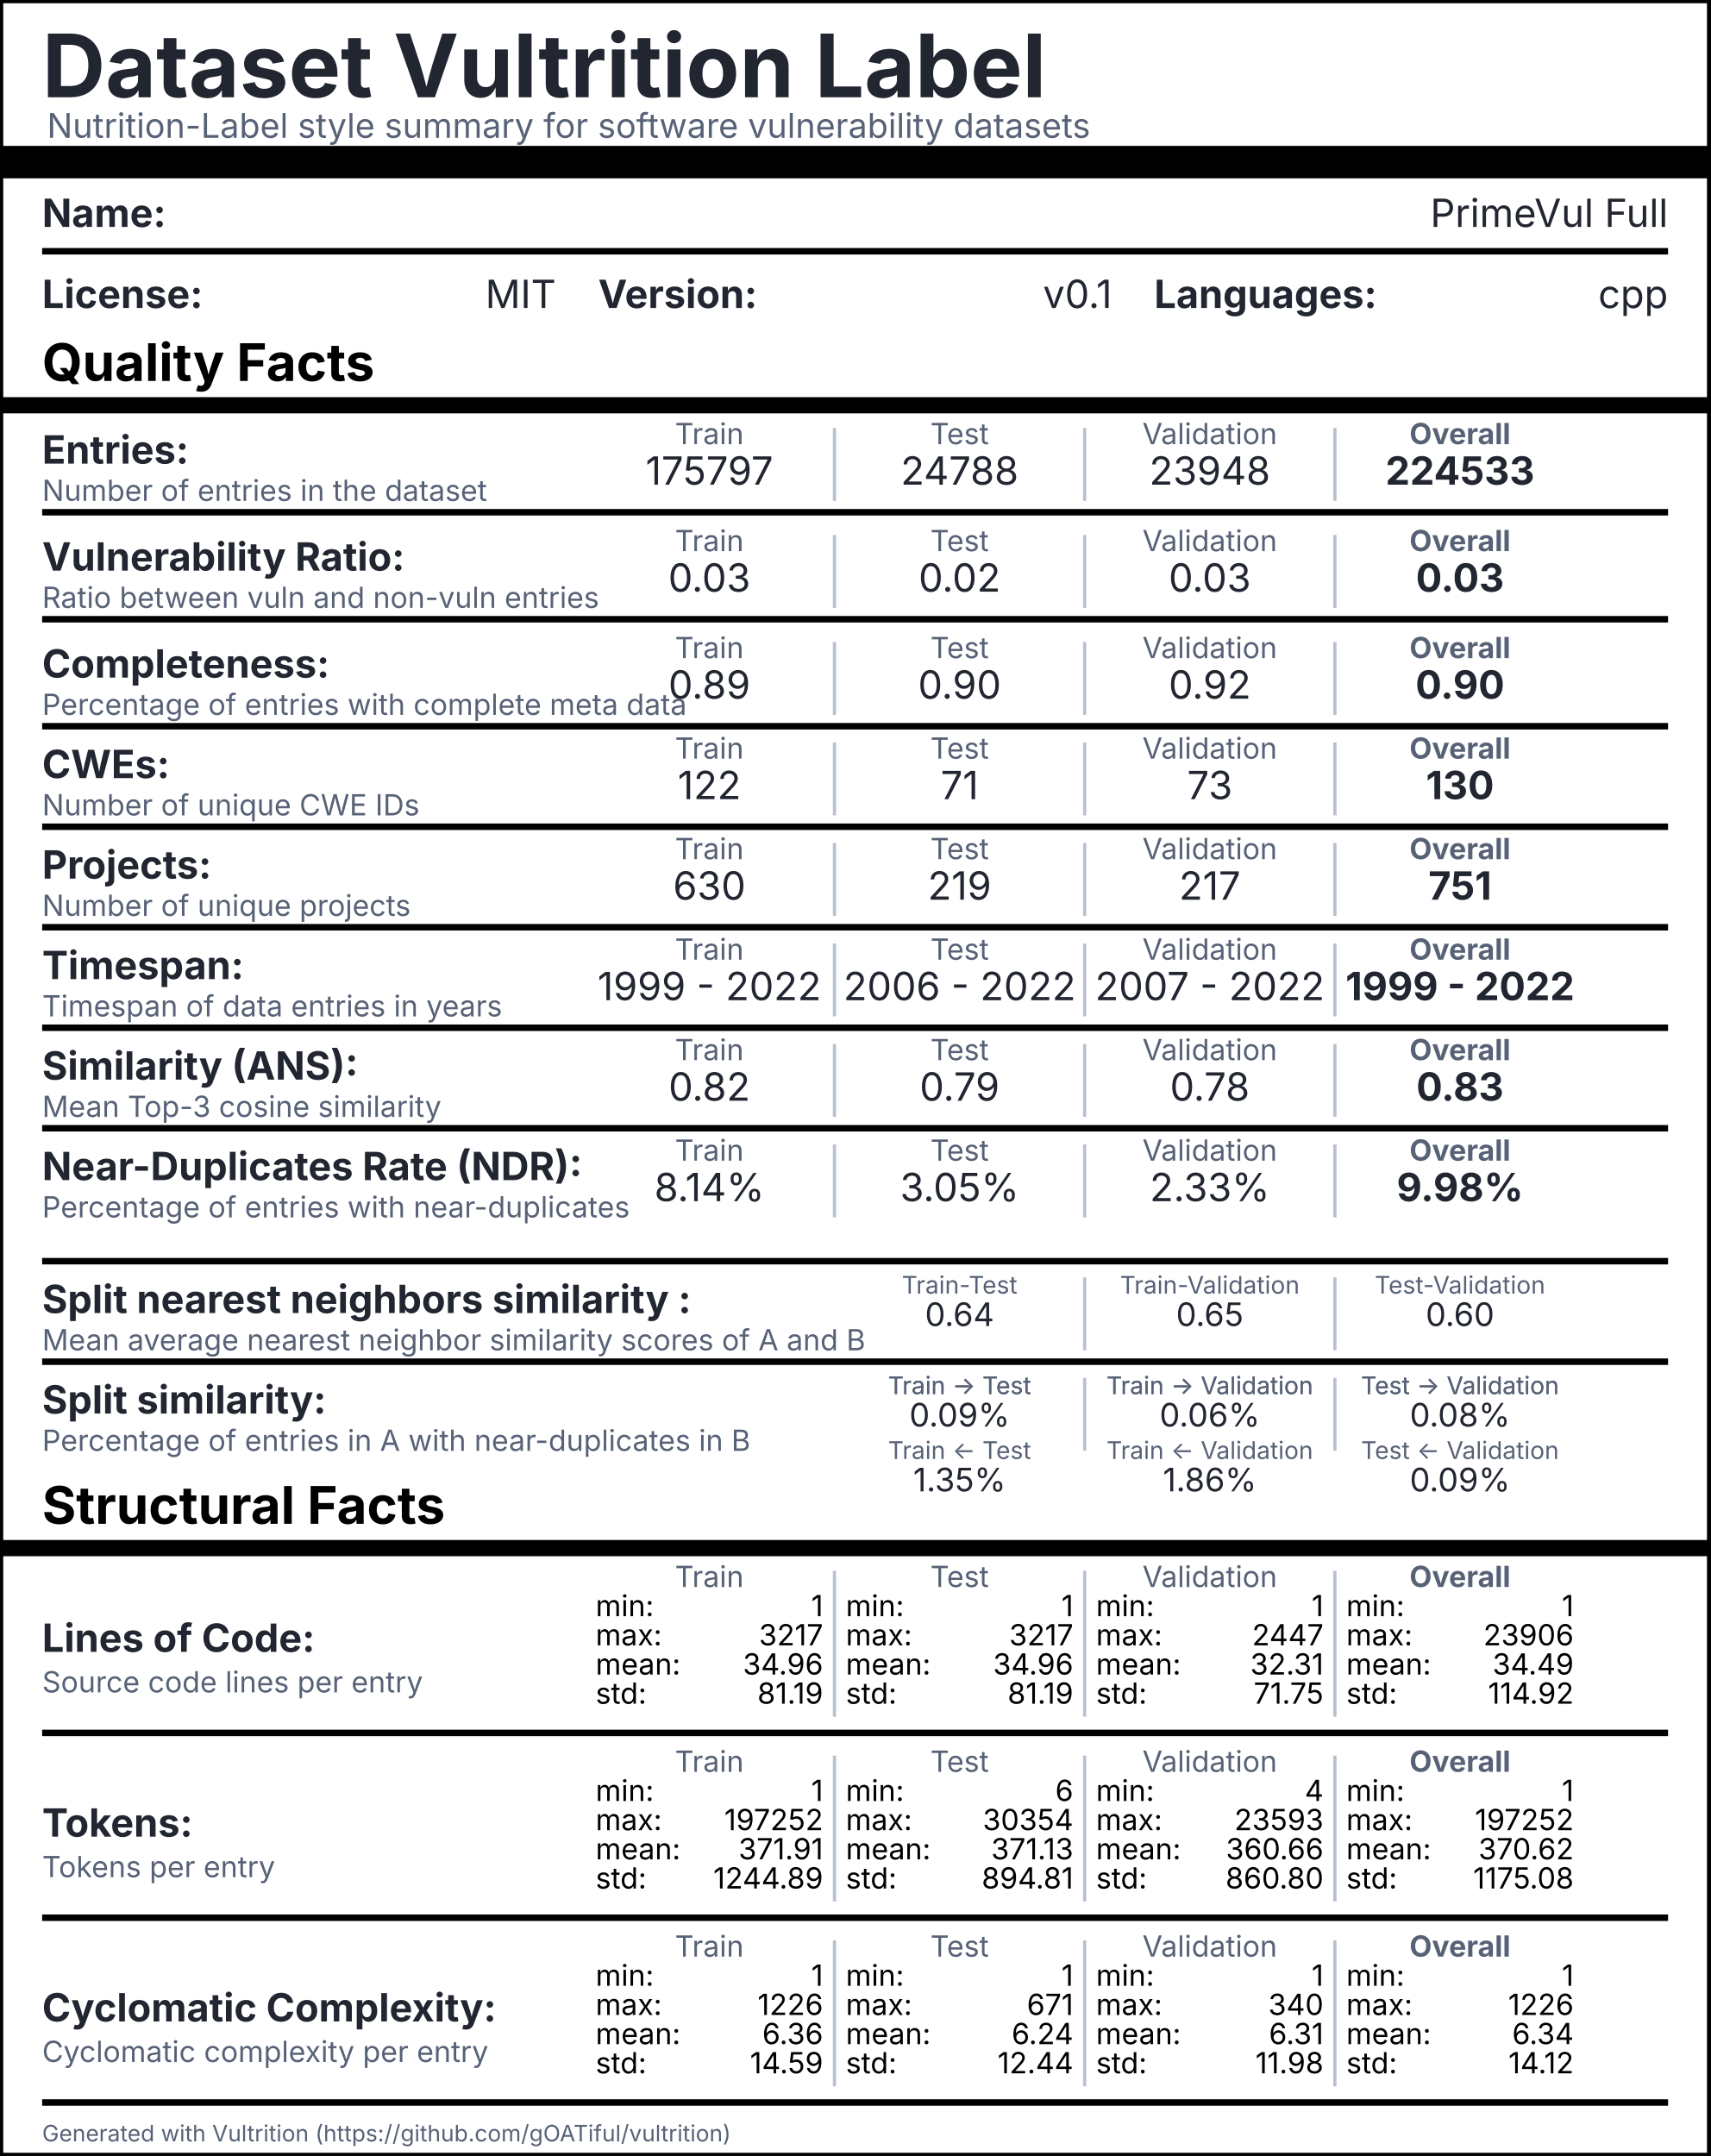
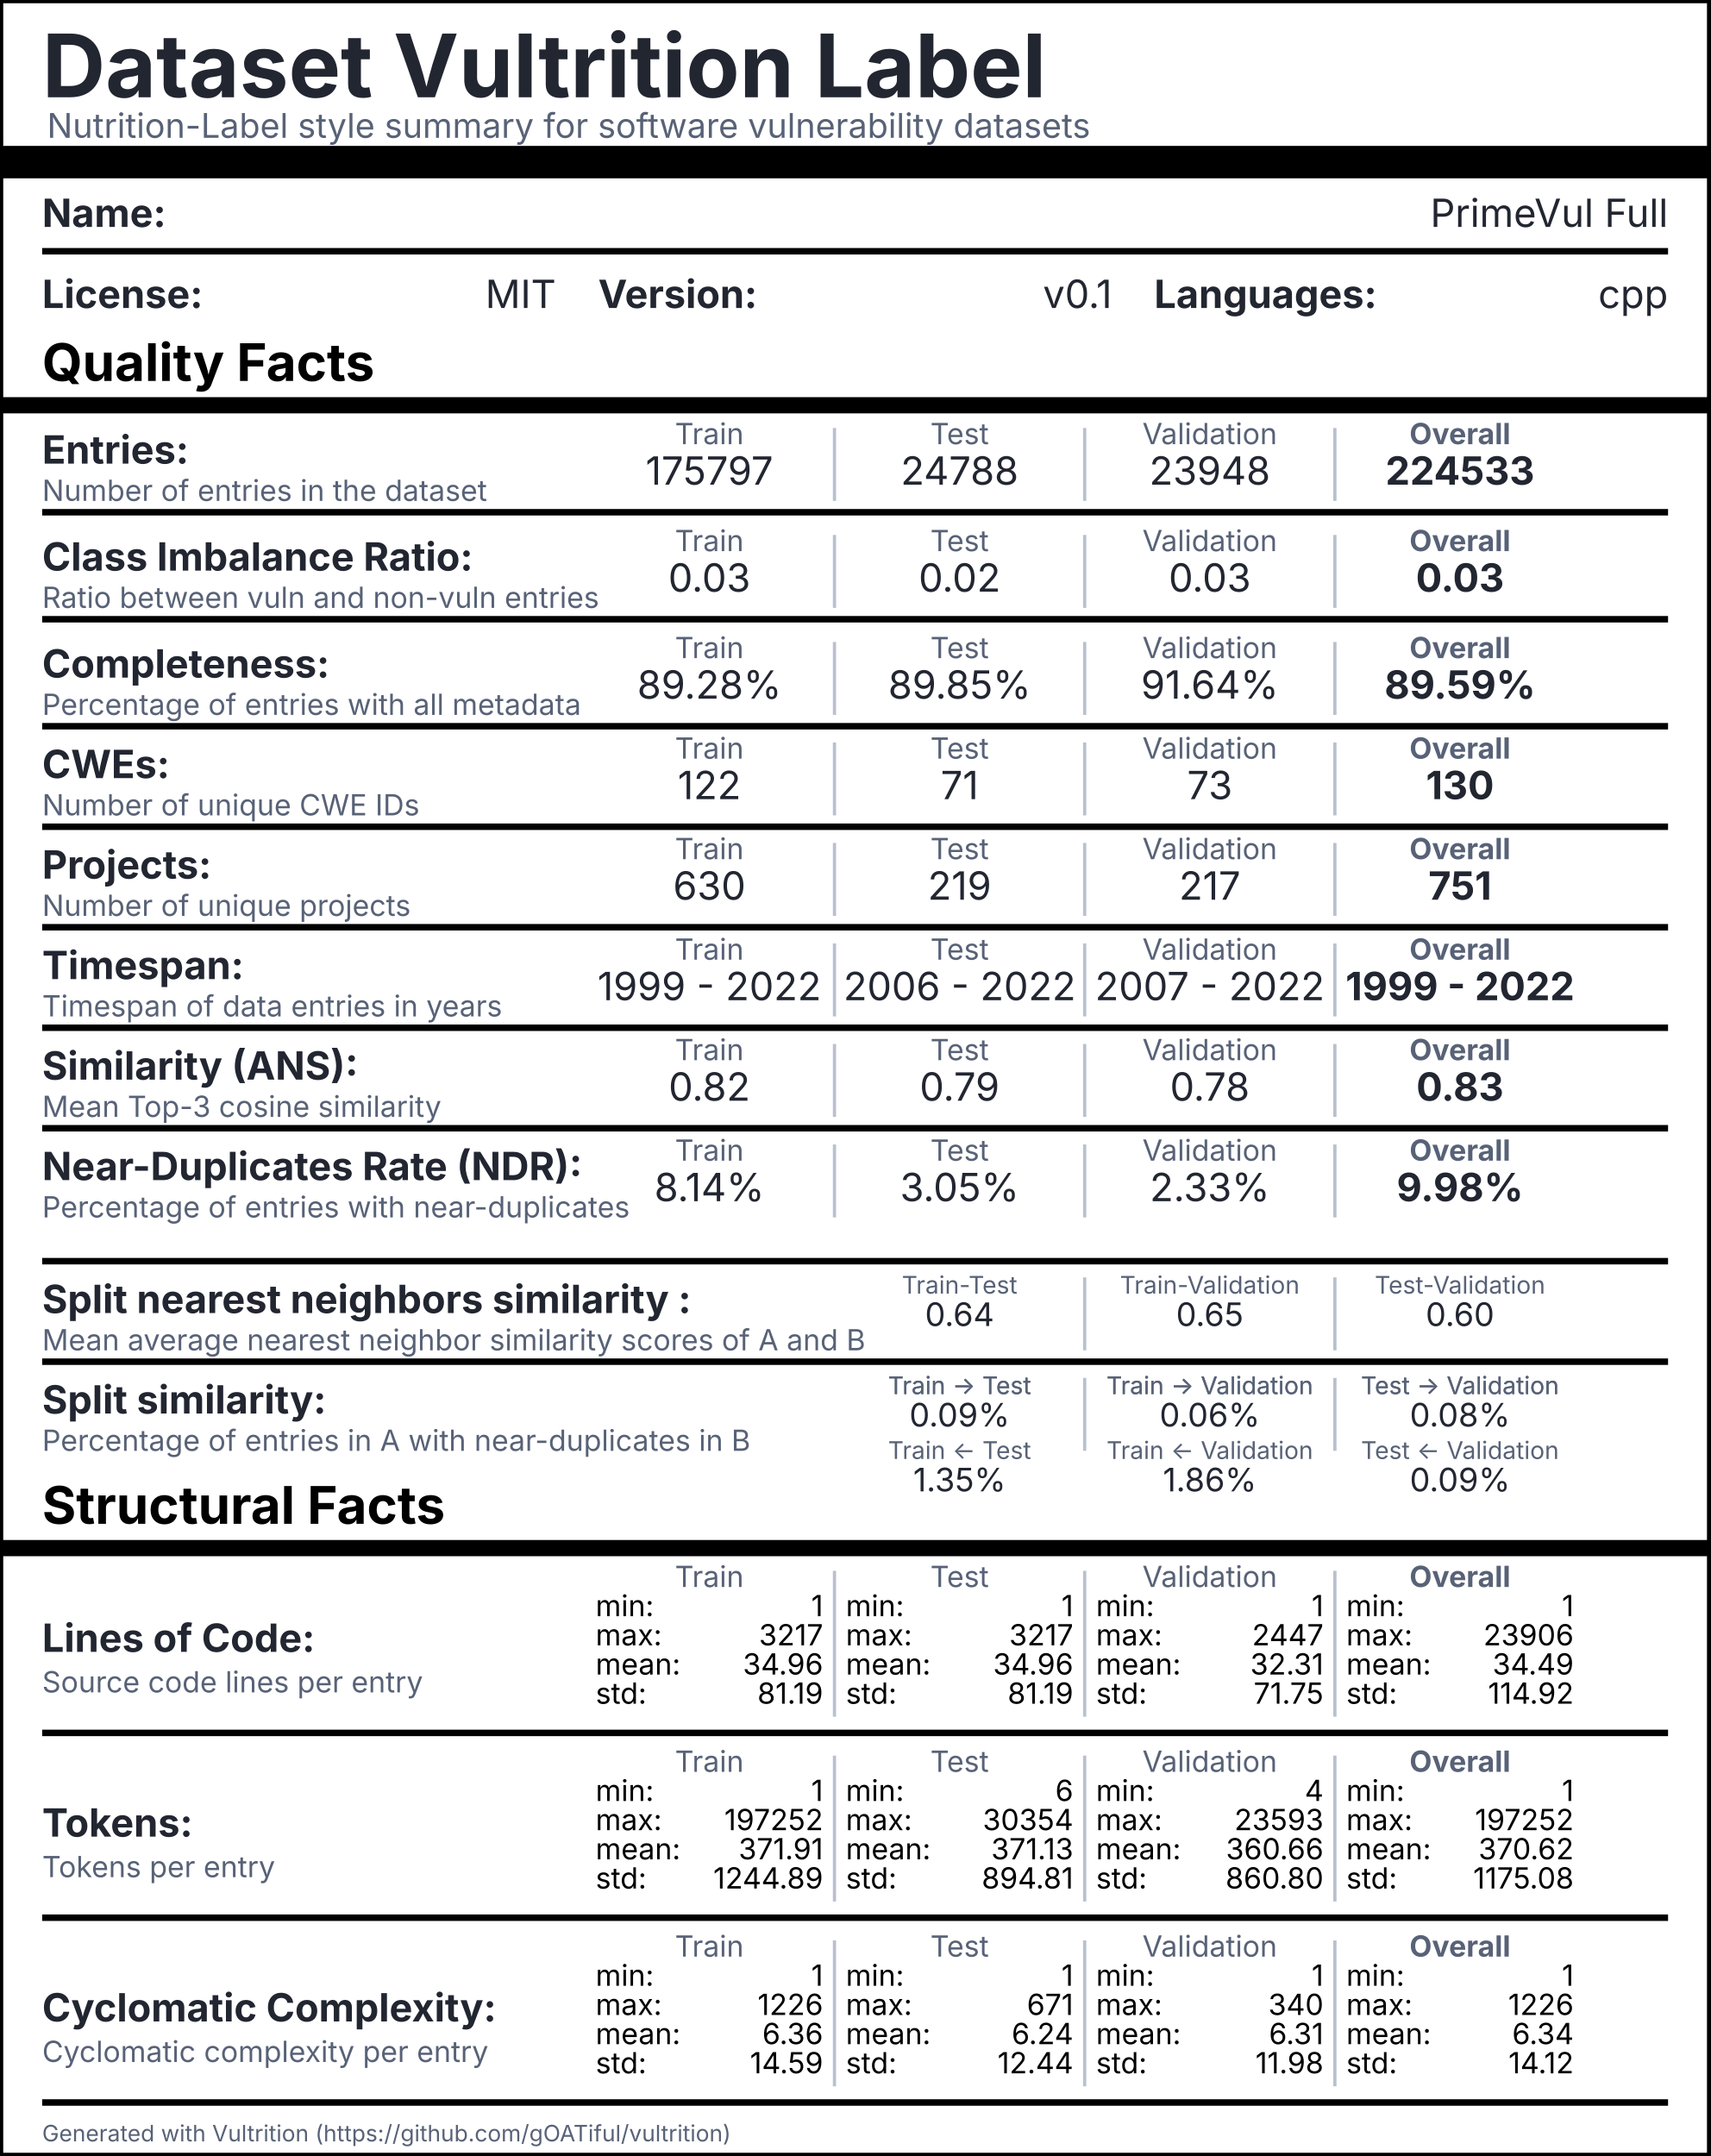
<svg xmlns="http://www.w3.org/2000/svg" baseProfile="tiny" height="1330px" version="1.2" viewBox="0,0,1055,1330" width="1055px">
  <defs />
  <rect fill="#ffffff" height="1330" stroke="#000000" stroke-width="4" width="1055" x="0" y="0" />
  <g />
  <text fill="#222631" font-family="Inter, Arial, Helvetica, sans-serif" font-size="54" font-weight="bold" x="26" y="60">Dataset Vultrition Label</text>
  <text fill="#586277" font-family="Inter, Arial, Helvetica, sans-serif" font-size="21" x="29" y="85">Nutrition-Label style summary for software vulnerability datasets</text>
  <line stroke="#000000" stroke-width="20" x1="0" x2="1055" y1="100" y2="100" />
  <text fill="#222631" font-family="Inter, Arial, Helvetica, sans-serif" font-size="24" font-weight="bold" x="26" y="140">Name:</text>
  <text fill="#222631" font-family="Inter, Arial, Helvetica, sans-serif" font-size="24" text-anchor="end" x="1029" y="140">PrimeVul Full</text>
  <line stroke="#000000" stroke-width="4" x1="26" x2="1029" y1="155" y2="155" />
  <text fill="#222631" font-family="Inter, Arial, Helvetica, sans-serif" font-size="24" font-weight="bold" x="26.0" y="190">License:</text>
  <text fill="#222631" font-family="Inter, Arial, Helvetica, sans-serif" font-size="24" text-anchor="end" x="343.0" y="190">MIT</text>
  <text fill="#222631" font-family="Inter, Arial, Helvetica, sans-serif" font-size="24" font-weight="bold" x="369.0" y="190">Version:</text>
  <text fill="#222631" font-family="Inter, Arial, Helvetica, sans-serif" font-size="24" text-anchor="end" x="686.0" y="190">v0.1</text>
  <text fill="#222631" font-family="Inter, Arial, Helvetica, sans-serif" font-size="24" font-weight="bold" x="712.0" y="190">Languages:</text>
  <text fill="#222631" font-family="Inter, Arial, Helvetica, sans-serif" font-size="24" text-anchor="end" x="1029.0" y="190">cpp</text>
  <text fill="#000000" font-family="Inter, Arial, Helvetica, sans-serif" font-size="32" font-weight="bold" x="26" y="235">Quality Facts</text>
  <line stroke="#000000" stroke-width="10" x1="0" x2="1055" y1="250" y2="250" />
  <text fill="#222631" font-family="Inter, Arial, Helvetica, sans-serif" font-size="24" font-weight="bold" x="26" y="286">Entries:</text>
  <text fill="#586277" font-family="Inter, Arial, Helvetica, sans-serif" font-size="18" x="26" y="309">Number of entries in the dataset</text>
  <text fill="#586277" font-family="Inter, Arial, Helvetica, sans-serif" font-size="18" font-weight="normal" text-anchor="middle" x="437.6" y="274">Train</text>
  <text fill="#222631" font-family="Inter, Arial, Helvetica, sans-serif" font-size="24" font-weight="normal" text-anchor="middle" x="437.6" y="299">175797</text>
  <line stroke="#b9c1cf" stroke-width="2" x1="514.775" x2="514.775" y1="264" y2="309" />
  <text fill="#586277" font-family="Inter, Arial, Helvetica, sans-serif" font-size="18" font-weight="normal" text-anchor="middle" x="591.95" y="274">Test</text>
  <text fill="#222631" font-family="Inter, Arial, Helvetica, sans-serif" font-size="24" font-weight="normal" text-anchor="middle" x="591.95" y="299">24788</text>
  <line stroke="#b9c1cf" stroke-width="2" x1="669.125" x2="669.125" y1="264" y2="309" />
  <text fill="#586277" font-family="Inter, Arial, Helvetica, sans-serif" font-size="18" font-weight="normal" text-anchor="middle" x="746.3" y="274">Validation</text>
  <text fill="#222631" font-family="Inter, Arial, Helvetica, sans-serif" font-size="24" font-weight="normal" text-anchor="middle" x="746.3" y="299">23948</text>
  <line stroke="#b9c1cf" stroke-width="2" x1="823.475" x2="823.475" y1="264" y2="309" />
  <text fill="#586277" font-family="Inter, Arial, Helvetica, sans-serif" font-size="18" font-weight="bold" text-anchor="middle" x="900.65" y="274">Overall</text>
  <text fill="#222631" font-family="Inter, Arial, Helvetica, sans-serif" font-size="24" font-weight="bold" text-anchor="middle" x="900.65" y="299">224533</text>
  <line stroke="#000000" stroke-width="4" x1="26" x2="1029" y1="316" y2="316" />
-   <text fill="#222631" font-family="Inter, Arial, Helvetica, sans-serif" font-size="24" font-weight="bold" x="26" y="352">Vulnerability Ratio:</text>
+   <text fill="#222631" font-family="Inter, Arial, Helvetica, sans-serif" font-size="24" font-weight="bold" x="26" y="352">Class Imbalance Ratio:</text>
  <text fill="#586277" font-family="Inter, Arial, Helvetica, sans-serif" font-size="18" x="26" y="375">Ratio between vuln and non-vuln entries</text>
  <text fill="#586277" font-family="Inter, Arial, Helvetica, sans-serif" font-size="18" font-weight="normal" text-anchor="middle" x="437.6" y="340">Train</text>
  <text fill="#222631" font-family="Inter, Arial, Helvetica, sans-serif" font-size="24" font-weight="normal" text-anchor="middle" x="437.6" y="365">0.03</text>
  <line stroke="#b9c1cf" stroke-width="2" x1="514.775" x2="514.775" y1="330" y2="375" />
  <text fill="#586277" font-family="Inter, Arial, Helvetica, sans-serif" font-size="18" font-weight="normal" text-anchor="middle" x="591.95" y="340">Test</text>
  <text fill="#222631" font-family="Inter, Arial, Helvetica, sans-serif" font-size="24" font-weight="normal" text-anchor="middle" x="591.95" y="365">0.02</text>
  <line stroke="#b9c1cf" stroke-width="2" x1="669.125" x2="669.125" y1="330" y2="375" />
  <text fill="#586277" font-family="Inter, Arial, Helvetica, sans-serif" font-size="18" font-weight="normal" text-anchor="middle" x="746.3" y="340">Validation</text>
  <text fill="#222631" font-family="Inter, Arial, Helvetica, sans-serif" font-size="24" font-weight="normal" text-anchor="middle" x="746.3" y="365">0.03</text>
  <line stroke="#b9c1cf" stroke-width="2" x1="823.475" x2="823.475" y1="330" y2="375" />
  <text fill="#586277" font-family="Inter, Arial, Helvetica, sans-serif" font-size="18" font-weight="bold" text-anchor="middle" x="900.65" y="340">Overall</text>
  <text fill="#222631" font-family="Inter, Arial, Helvetica, sans-serif" font-size="24" font-weight="bold" text-anchor="middle" x="900.65" y="365">0.03</text>
  <line stroke="#000000" stroke-width="4" x1="26" x2="1029" y1="382" y2="382" />
  <text fill="#222631" font-family="Inter, Arial, Helvetica, sans-serif" font-size="24" font-weight="bold" x="26" y="418">Completeness:</text>
-   <text fill="#586277" font-family="Inter, Arial, Helvetica, sans-serif" font-size="18" x="26" y="441">Percentage of entries with complete meta data</text>
+   <text fill="#586277" font-family="Inter, Arial, Helvetica, sans-serif" font-size="18" x="26" y="441">Percentage of entries with all metadata</text>
  <text fill="#586277" font-family="Inter, Arial, Helvetica, sans-serif" font-size="18" font-weight="normal" text-anchor="middle" x="437.6" y="406">Train</text>
-   <text fill="#222631" font-family="Inter, Arial, Helvetica, sans-serif" font-size="24" font-weight="normal" text-anchor="middle" x="437.6" y="431">0.89</text>
+   <text fill="#222631" font-family="Inter, Arial, Helvetica, sans-serif" font-size="24" font-weight="normal" text-anchor="middle" x="437.6" y="431">89.28%</text>
  <line stroke="#b9c1cf" stroke-width="2" x1="514.775" x2="514.775" y1="396" y2="441" />
  <text fill="#586277" font-family="Inter, Arial, Helvetica, sans-serif" font-size="18" font-weight="normal" text-anchor="middle" x="591.95" y="406">Test</text>
-   <text fill="#222631" font-family="Inter, Arial, Helvetica, sans-serif" font-size="24" font-weight="normal" text-anchor="middle" x="591.95" y="431">0.90</text>
+   <text fill="#222631" font-family="Inter, Arial, Helvetica, sans-serif" font-size="24" font-weight="normal" text-anchor="middle" x="591.95" y="431">89.85%</text>
  <line stroke="#b9c1cf" stroke-width="2" x1="669.125" x2="669.125" y1="396" y2="441" />
  <text fill="#586277" font-family="Inter, Arial, Helvetica, sans-serif" font-size="18" font-weight="normal" text-anchor="middle" x="746.3" y="406">Validation</text>
-   <text fill="#222631" font-family="Inter, Arial, Helvetica, sans-serif" font-size="24" font-weight="normal" text-anchor="middle" x="746.3" y="431">0.92</text>
+   <text fill="#222631" font-family="Inter, Arial, Helvetica, sans-serif" font-size="24" font-weight="normal" text-anchor="middle" x="746.3" y="431">91.64%</text>
  <line stroke="#b9c1cf" stroke-width="2" x1="823.475" x2="823.475" y1="396" y2="441" />
  <text fill="#586277" font-family="Inter, Arial, Helvetica, sans-serif" font-size="18" font-weight="bold" text-anchor="middle" x="900.65" y="406">Overall</text>
-   <text fill="#222631" font-family="Inter, Arial, Helvetica, sans-serif" font-size="24" font-weight="bold" text-anchor="middle" x="900.65" y="431">0.90</text>
+   <text fill="#222631" font-family="Inter, Arial, Helvetica, sans-serif" font-size="24" font-weight="bold" text-anchor="middle" x="900.65" y="431">89.59%</text>
  <line stroke="#000000" stroke-width="4" x1="26" x2="1029" y1="448" y2="448" />
  <text fill="#222631" font-family="Inter, Arial, Helvetica, sans-serif" font-size="24" font-weight="bold" x="26" y="480">CWEs:</text>
  <text fill="#586277" font-family="Inter, Arial, Helvetica, sans-serif" font-size="18" x="26" y="503">Number of unique CWE IDs</text>
  <text fill="#586277" font-family="Inter, Arial, Helvetica, sans-serif" font-size="18" font-weight="normal" text-anchor="middle" x="437.6" y="468">Train</text>
  <text fill="#222631" font-family="Inter, Arial, Helvetica, sans-serif" font-size="24" font-weight="normal" text-anchor="middle" x="437.6" y="493">122</text>
  <line stroke="#b9c1cf" stroke-width="2" x1="514.775" x2="514.775" y1="458" y2="503" />
  <text fill="#586277" font-family="Inter, Arial, Helvetica, sans-serif" font-size="18" font-weight="normal" text-anchor="middle" x="591.95" y="468">Test</text>
  <text fill="#222631" font-family="Inter, Arial, Helvetica, sans-serif" font-size="24" font-weight="normal" text-anchor="middle" x="591.95" y="493">71</text>
  <line stroke="#b9c1cf" stroke-width="2" x1="669.125" x2="669.125" y1="458" y2="503" />
  <text fill="#586277" font-family="Inter, Arial, Helvetica, sans-serif" font-size="18" font-weight="normal" text-anchor="middle" x="746.3" y="468">Validation</text>
  <text fill="#222631" font-family="Inter, Arial, Helvetica, sans-serif" font-size="24" font-weight="normal" text-anchor="middle" x="746.3" y="493">73</text>
  <line stroke="#b9c1cf" stroke-width="2" x1="823.475" x2="823.475" y1="458" y2="503" />
  <text fill="#586277" font-family="Inter, Arial, Helvetica, sans-serif" font-size="18" font-weight="bold" text-anchor="middle" x="900.65" y="468">Overall</text>
  <text fill="#222631" font-family="Inter, Arial, Helvetica, sans-serif" font-size="24" font-weight="bold" text-anchor="middle" x="900.65" y="493">130</text>
  <line stroke="#000000" stroke-width="4" x1="26" x2="1029" y1="510" y2="510" />
  <text fill="#222631" font-family="Inter, Arial, Helvetica, sans-serif" font-size="24" font-weight="bold" x="26" y="542">Projects:</text>
  <text fill="#586277" font-family="Inter, Arial, Helvetica, sans-serif" font-size="18" x="26" y="565">Number of unique projects</text>
  <text fill="#586277" font-family="Inter, Arial, Helvetica, sans-serif" font-size="18" font-weight="normal" text-anchor="middle" x="437.6" y="530">Train</text>
  <text fill="#222631" font-family="Inter, Arial, Helvetica, sans-serif" font-size="24" font-weight="normal" text-anchor="middle" x="437.6" y="555">630</text>
  <line stroke="#b9c1cf" stroke-width="2" x1="514.775" x2="514.775" y1="520" y2="565" />
  <text fill="#586277" font-family="Inter, Arial, Helvetica, sans-serif" font-size="18" font-weight="normal" text-anchor="middle" x="591.95" y="530">Test</text>
  <text fill="#222631" font-family="Inter, Arial, Helvetica, sans-serif" font-size="24" font-weight="normal" text-anchor="middle" x="591.95" y="555">219</text>
  <line stroke="#b9c1cf" stroke-width="2" x1="669.125" x2="669.125" y1="520" y2="565" />
  <text fill="#586277" font-family="Inter, Arial, Helvetica, sans-serif" font-size="18" font-weight="normal" text-anchor="middle" x="746.3" y="530">Validation</text>
  <text fill="#222631" font-family="Inter, Arial, Helvetica, sans-serif" font-size="24" font-weight="normal" text-anchor="middle" x="746.3" y="555">217</text>
  <line stroke="#b9c1cf" stroke-width="2" x1="823.475" x2="823.475" y1="520" y2="565" />
  <text fill="#586277" font-family="Inter, Arial, Helvetica, sans-serif" font-size="18" font-weight="bold" text-anchor="middle" x="900.65" y="530">Overall</text>
  <text fill="#222631" font-family="Inter, Arial, Helvetica, sans-serif" font-size="24" font-weight="bold" text-anchor="middle" x="900.65" y="555">751</text>
  <line stroke="#000000" stroke-width="4" x1="26" x2="1029" y1="572" y2="572" />
  <text fill="#222631" font-family="Inter, Arial, Helvetica, sans-serif" font-size="24" font-weight="bold" x="26" y="604">Timespan:</text>
  <text fill="#586277" font-family="Inter, Arial, Helvetica, sans-serif" font-size="18" x="26" y="627">Timespan of data entries in years</text>
  <text fill="#586277" font-family="Inter, Arial, Helvetica, sans-serif" font-size="18" font-weight="normal" text-anchor="middle" x="437.6" y="592">Train</text>
  <text fill="#222631" font-family="Inter, Arial, Helvetica, sans-serif" font-size="24" font-weight="normal" text-anchor="middle" x="437.6" y="617">1999 - 2022</text>
  <line stroke="#b9c1cf" stroke-width="2" x1="514.775" x2="514.775" y1="582" y2="627" />
  <text fill="#586277" font-family="Inter, Arial, Helvetica, sans-serif" font-size="18" font-weight="normal" text-anchor="middle" x="591.95" y="592">Test</text>
  <text fill="#222631" font-family="Inter, Arial, Helvetica, sans-serif" font-size="24" font-weight="normal" text-anchor="middle" x="591.95" y="617">2006 - 2022</text>
  <line stroke="#b9c1cf" stroke-width="2" x1="669.125" x2="669.125" y1="582" y2="627" />
  <text fill="#586277" font-family="Inter, Arial, Helvetica, sans-serif" font-size="18" font-weight="normal" text-anchor="middle" x="746.3" y="592">Validation</text>
  <text fill="#222631" font-family="Inter, Arial, Helvetica, sans-serif" font-size="24" font-weight="normal" text-anchor="middle" x="746.3" y="617">2007 - 2022</text>
  <line stroke="#b9c1cf" stroke-width="2" x1="823.475" x2="823.475" y1="582" y2="627" />
  <text fill="#586277" font-family="Inter, Arial, Helvetica, sans-serif" font-size="18" font-weight="bold" text-anchor="middle" x="900.65" y="592">Overall</text>
  <text fill="#222631" font-family="Inter, Arial, Helvetica, sans-serif" font-size="24" font-weight="bold" text-anchor="middle" x="900.65" y="617">1999 - 2022</text>
  <line stroke="#000000" stroke-width="4" x1="26" x2="1029" y1="634" y2="634" />
  <text fill="#222631" font-family="Inter, Arial, Helvetica, sans-serif" font-size="24" font-weight="bold" x="26" y="666">Similarity (ANS):</text>
  <text fill="#586277" font-family="Inter, Arial, Helvetica, sans-serif" font-size="18" x="26" y="689">Mean Top-3 cosine similarity</text>
  <text fill="#586277" font-family="Inter, Arial, Helvetica, sans-serif" font-size="18" font-weight="normal" text-anchor="middle" x="437.6" y="654">Train</text>
  <text fill="#222631" font-family="Inter, Arial, Helvetica, sans-serif" font-size="24" font-weight="normal" text-anchor="middle" x="437.6" y="679">0.82</text>
  <line stroke="#b9c1cf" stroke-width="2" x1="514.775" x2="514.775" y1="644" y2="689" />
  <text fill="#586277" font-family="Inter, Arial, Helvetica, sans-serif" font-size="18" font-weight="normal" text-anchor="middle" x="591.95" y="654">Test</text>
  <text fill="#222631" font-family="Inter, Arial, Helvetica, sans-serif" font-size="24" font-weight="normal" text-anchor="middle" x="591.95" y="679">0.79</text>
  <line stroke="#b9c1cf" stroke-width="2" x1="669.125" x2="669.125" y1="644" y2="689" />
  <text fill="#586277" font-family="Inter, Arial, Helvetica, sans-serif" font-size="18" font-weight="normal" text-anchor="middle" x="746.3" y="654">Validation</text>
  <text fill="#222631" font-family="Inter, Arial, Helvetica, sans-serif" font-size="24" font-weight="normal" text-anchor="middle" x="746.3" y="679">0.78</text>
  <line stroke="#b9c1cf" stroke-width="2" x1="823.475" x2="823.475" y1="644" y2="689" />
  <text fill="#586277" font-family="Inter, Arial, Helvetica, sans-serif" font-size="18" font-weight="bold" text-anchor="middle" x="900.65" y="654">Overall</text>
  <text fill="#222631" font-family="Inter, Arial, Helvetica, sans-serif" font-size="24" font-weight="bold" text-anchor="middle" x="900.65" y="679">0.83</text>
  <line stroke="#000000" stroke-width="4" x1="26" x2="1029" y1="696" y2="696" />
  <text fill="#222631" font-family="Inter, Arial, Helvetica, sans-serif" font-size="24" font-weight="bold" x="26" y="728">Near-Duplicates Rate (NDR):</text>
  <text fill="#586277" font-family="Inter, Arial, Helvetica, sans-serif" font-size="18" x="26" y="751">Percentage of entries with near-duplicates</text>
  <text fill="#586277" font-family="Inter, Arial, Helvetica, sans-serif" font-size="18" font-weight="normal" text-anchor="middle" x="437.6" y="716">Train</text>
  <text fill="#222631" font-family="Inter, Arial, Helvetica, sans-serif" font-size="24" font-weight="normal" text-anchor="middle" x="437.6" y="741">8.14%</text>
  <line stroke="#b9c1cf" stroke-width="2" x1="514.775" x2="514.775" y1="706" y2="751" />
  <text fill="#586277" font-family="Inter, Arial, Helvetica, sans-serif" font-size="18" font-weight="normal" text-anchor="middle" x="591.95" y="716">Test</text>
  <text fill="#222631" font-family="Inter, Arial, Helvetica, sans-serif" font-size="24" font-weight="normal" text-anchor="middle" x="591.95" y="741">3.05%</text>
  <line stroke="#b9c1cf" stroke-width="2" x1="669.125" x2="669.125" y1="706" y2="751" />
  <text fill="#586277" font-family="Inter, Arial, Helvetica, sans-serif" font-size="18" font-weight="normal" text-anchor="middle" x="746.3" y="716">Validation</text>
  <text fill="#222631" font-family="Inter, Arial, Helvetica, sans-serif" font-size="24" font-weight="normal" text-anchor="middle" x="746.3" y="741">2.33%</text>
  <line stroke="#b9c1cf" stroke-width="2" x1="823.475" x2="823.475" y1="706" y2="751" />
  <text fill="#586277" font-family="Inter, Arial, Helvetica, sans-serif" font-size="18" font-weight="bold" text-anchor="middle" x="900.65" y="716">Overall</text>
  <text fill="#222631" font-family="Inter, Arial, Helvetica, sans-serif" font-size="24" font-weight="bold" text-anchor="middle" x="900.65" y="741">9.98%</text>
  <line stroke="#000000" stroke-width="4" x1="26" x2="1029" y1="778" y2="778" />
  <text fill="#222631" font-family="Inter, Arial, Helvetica, sans-serif" font-size="24" font-weight="bold" x="26" y="810">Split nearest neighbors similarity :</text>
  <text fill="#586277" font-family="Inter, Arial, Helvetica, sans-serif" font-size="18" x="26" y="833">Mean average nearest neighbor similarity scores of A and B</text>
  <text fill="#586277" font-family="Inter, Arial, Helvetica, sans-serif" font-size="15" text-anchor="middle" x="591.95" y="798">Train-Test</text>
  <text fill="#222631" font-family="Inter, Arial, Helvetica, sans-serif" font-size="20" text-anchor="middle" x="591.95" y="818">0.64</text>
  <line stroke="#b9c1cf" stroke-width="2" x1="669.125" x2="669.125" y1="788" y2="833" />
  <text fill="#586277" font-family="Inter, Arial, Helvetica, sans-serif" font-size="15" text-anchor="middle" x="746.3" y="798">Train-Validation</text>
  <text fill="#222631" font-family="Inter, Arial, Helvetica, sans-serif" font-size="20" text-anchor="middle" x="746.3" y="818">0.65</text>
  <line stroke="#b9c1cf" stroke-width="2" x1="823.475" x2="823.475" y1="788" y2="833" />
  <text fill="#586277" font-family="Inter, Arial, Helvetica, sans-serif" font-size="15" text-anchor="middle" x="900.65" y="798">Test-Validation</text>
  <text fill="#222631" font-family="Inter, Arial, Helvetica, sans-serif" font-size="20" text-anchor="middle" x="900.65" y="818">0.60</text>
  <line stroke="#000000" stroke-width="4" x1="26" x2="1029" y1="840" y2="840" />
  <text fill="#222631" font-family="Inter, Arial, Helvetica, sans-serif" font-size="24" font-weight="bold" x="26" y="872">Split similarity:</text>
  <text fill="#586277" font-family="Inter, Arial, Helvetica, sans-serif" font-size="18" x="26" y="895">Percentage of entries in A with near-duplicates in B</text>
  <text fill="#586277" font-family="Inter, Arial, Helvetica, sans-serif" font-size="15" text-anchor="middle" x="591.95" y="860">Train -&gt; Test</text>
  <text fill="#586277" font-family="Inter, Arial, Helvetica, sans-serif" font-size="15" text-anchor="middle" x="591.95" y="860">Train -&gt; Test</text>
  <text fill="#222631" font-family="Inter, Arial, Helvetica, sans-serif" font-size="20" text-anchor="middle" x="591.95" y="880">0.09%</text>
  <text fill="#586277" font-family="Inter, Arial, Helvetica, sans-serif" font-size="15" text-anchor="middle" x="591.95" y="900">Train &lt;- Test</text>
  <text fill="#222631" font-family="Inter, Arial, Helvetica, sans-serif" font-size="20" text-anchor="middle" x="591.95" y="920">1.35%</text>
  <line stroke="#b9c1cf" stroke-width="2" x1="669.125" x2="669.125" y1="850" y2="895" />
  <text fill="#586277" font-family="Inter, Arial, Helvetica, sans-serif" font-size="15" text-anchor="middle" x="746.3" y="860">Train -&gt; Validation</text>
  <text fill="#586277" font-family="Inter, Arial, Helvetica, sans-serif" font-size="15" text-anchor="middle" x="746.3" y="860">Train -&gt; Validation</text>
  <text fill="#222631" font-family="Inter, Arial, Helvetica, sans-serif" font-size="20" text-anchor="middle" x="746.3" y="880">0.06%</text>
  <text fill="#586277" font-family="Inter, Arial, Helvetica, sans-serif" font-size="15" text-anchor="middle" x="746.3" y="900">Train &lt;- Validation</text>
  <text fill="#222631" font-family="Inter, Arial, Helvetica, sans-serif" font-size="20" text-anchor="middle" x="746.3" y="920">1.86%</text>
  <line stroke="#b9c1cf" stroke-width="2" x1="823.475" x2="823.475" y1="850" y2="895" />
  <text fill="#586277" font-family="Inter, Arial, Helvetica, sans-serif" font-size="15" text-anchor="middle" x="900.65" y="860">Test -&gt; Validation</text>
  <text fill="#586277" font-family="Inter, Arial, Helvetica, sans-serif" font-size="15" text-anchor="middle" x="900.65" y="860">Test -&gt; Validation</text>
  <text fill="#222631" font-family="Inter, Arial, Helvetica, sans-serif" font-size="20" text-anchor="middle" x="900.65" y="880">0.08%</text>
  <text fill="#586277" font-family="Inter, Arial, Helvetica, sans-serif" font-size="15" text-anchor="middle" x="900.65" y="900">Test &lt;- Validation</text>
  <text fill="#222631" font-family="Inter, Arial, Helvetica, sans-serif" font-size="20" text-anchor="middle" x="900.65" y="920">0.09%</text>
  <text fill="#000000" font-family="Inter, Arial, Helvetica, sans-serif" font-size="32" font-weight="bold" x="26" y="940">Structural Facts</text>
  <line stroke="#000000" stroke-width="10" x1="0" x2="1055" y1="955" y2="955" />
  <text fill="#222631" font-family="Inter, Arial, Helvetica, sans-serif" font-size="24" font-weight="bold" x="26" y="1019">Lines of Code:</text>
  <text fill="#586277" font-family="Inter, Arial, Helvetica, sans-serif" font-size="18" x="26" y="1044">Source code lines per entry</text>
  <line stroke="#b9c1cf" stroke-width="2" x1="514.775" x2="514.775" y1="969" y2="1059" />
  <text fill="#586277" font-family="Inter, Arial, Helvetica, sans-serif" font-size="18" font-weight="normal" text-anchor="middle" x="437.6" y="979">Train</text>
  <text fill="#000000" font-family="Inter, Arial, Helvetica, sans-serif" font-size="18" x="367.425" y="997">min:</text>
  <text fill="#000000" font-family="Inter, Arial, Helvetica, sans-serif" font-size="18" text-anchor="end" x="507.775" y="997">1</text>
  <text fill="#000000" font-family="Inter, Arial, Helvetica, sans-serif" font-size="18" x="367.425" y="1015">max:</text>
  <text fill="#000000" font-family="Inter, Arial, Helvetica, sans-serif" font-size="18" text-anchor="end" x="507.775" y="1015">3217</text>
  <text fill="#000000" font-family="Inter, Arial, Helvetica, sans-serif" font-size="18" x="367.425" y="1033">mean:</text>
  <text fill="#000000" font-family="Inter, Arial, Helvetica, sans-serif" font-size="18" text-anchor="end" x="507.775" y="1033">34.96</text>
  <text fill="#000000" font-family="Inter, Arial, Helvetica, sans-serif" font-size="18" x="367.425" y="1051">std:</text>
  <text fill="#000000" font-family="Inter, Arial, Helvetica, sans-serif" font-size="18" text-anchor="end" x="507.775" y="1051">81.19</text>
  <line stroke="#b9c1cf" stroke-width="2" x1="669.125" x2="669.125" y1="969" y2="1059" />
  <text fill="#586277" font-family="Inter, Arial, Helvetica, sans-serif" font-size="18" font-weight="normal" text-anchor="middle" x="591.95" y="979">Test</text>
  <text fill="#000000" font-family="Inter, Arial, Helvetica, sans-serif" font-size="18" x="521.775" y="997">min:</text>
  <text fill="#000000" font-family="Inter, Arial, Helvetica, sans-serif" font-size="18" text-anchor="end" x="662.125" y="997">1</text>
  <text fill="#000000" font-family="Inter, Arial, Helvetica, sans-serif" font-size="18" x="521.775" y="1015">max:</text>
  <text fill="#000000" font-family="Inter, Arial, Helvetica, sans-serif" font-size="18" text-anchor="end" x="662.125" y="1015">3217</text>
  <text fill="#000000" font-family="Inter, Arial, Helvetica, sans-serif" font-size="18" x="521.775" y="1033">mean:</text>
  <text fill="#000000" font-family="Inter, Arial, Helvetica, sans-serif" font-size="18" text-anchor="end" x="662.125" y="1033">34.96</text>
  <text fill="#000000" font-family="Inter, Arial, Helvetica, sans-serif" font-size="18" x="521.775" y="1051">std:</text>
  <text fill="#000000" font-family="Inter, Arial, Helvetica, sans-serif" font-size="18" text-anchor="end" x="662.125" y="1051">81.19</text>
  <line stroke="#b9c1cf" stroke-width="2" x1="823.475" x2="823.475" y1="969" y2="1059" />
  <text fill="#586277" font-family="Inter, Arial, Helvetica, sans-serif" font-size="18" font-weight="normal" text-anchor="middle" x="746.3" y="979">Validation</text>
  <text fill="#000000" font-family="Inter, Arial, Helvetica, sans-serif" font-size="18" x="676.125" y="997">min:</text>
  <text fill="#000000" font-family="Inter, Arial, Helvetica, sans-serif" font-size="18" text-anchor="end" x="816.475" y="997">1</text>
  <text fill="#000000" font-family="Inter, Arial, Helvetica, sans-serif" font-size="18" x="676.125" y="1015">max:</text>
  <text fill="#000000" font-family="Inter, Arial, Helvetica, sans-serif" font-size="18" text-anchor="end" x="816.475" y="1015">2447</text>
  <text fill="#000000" font-family="Inter, Arial, Helvetica, sans-serif" font-size="18" x="676.125" y="1033">mean:</text>
  <text fill="#000000" font-family="Inter, Arial, Helvetica, sans-serif" font-size="18" text-anchor="end" x="816.475" y="1033">32.31</text>
  <text fill="#000000" font-family="Inter, Arial, Helvetica, sans-serif" font-size="18" x="676.125" y="1051">std:</text>
  <text fill="#000000" font-family="Inter, Arial, Helvetica, sans-serif" font-size="18" text-anchor="end" x="816.475" y="1051">71.75</text>
  <text fill="#586277" font-family="Inter, Arial, Helvetica, sans-serif" font-size="18" font-weight="bold" text-anchor="middle" x="900.65" y="979">Overall</text>
  <text fill="#000000" font-family="Inter, Arial, Helvetica, sans-serif" font-size="18" x="830.475" y="997">min:</text>
  <text fill="#000000" font-family="Inter, Arial, Helvetica, sans-serif" font-size="18" text-anchor="end" x="970.825" y="997">1</text>
  <text fill="#000000" font-family="Inter, Arial, Helvetica, sans-serif" font-size="18" x="830.475" y="1015">max:</text>
  <text fill="#000000" font-family="Inter, Arial, Helvetica, sans-serif" font-size="18" text-anchor="end" x="970.825" y="1015">23906</text>
  <text fill="#000000" font-family="Inter, Arial, Helvetica, sans-serif" font-size="18" x="830.475" y="1033">mean:</text>
  <text fill="#000000" font-family="Inter, Arial, Helvetica, sans-serif" font-size="18" text-anchor="end" x="970.825" y="1033">34.49</text>
  <text fill="#000000" font-family="Inter, Arial, Helvetica, sans-serif" font-size="18" x="830.475" y="1051">std:</text>
  <text fill="#000000" font-family="Inter, Arial, Helvetica, sans-serif" font-size="18" text-anchor="end" x="970.825" y="1051">114.92</text>
  <line stroke="#000000" stroke-width="4" x1="26" x2="1029" y1="1069" y2="1069" />
  <text fill="#222631" font-family="Inter, Arial, Helvetica, sans-serif" font-size="24" font-weight="bold" x="26" y="1133">Tokens:</text>
  <text fill="#586277" font-family="Inter, Arial, Helvetica, sans-serif" font-size="18" x="26" y="1158">Tokens per entry</text>
  <line stroke="#b9c1cf" stroke-width="2" x1="514.775" x2="514.775" y1="1083" y2="1173" />
  <text fill="#586277" font-family="Inter, Arial, Helvetica, sans-serif" font-size="18" font-weight="normal" text-anchor="middle" x="437.6" y="1093">Train</text>
  <text fill="#000000" font-family="Inter, Arial, Helvetica, sans-serif" font-size="18" x="367.425" y="1111">min:</text>
  <text fill="#000000" font-family="Inter, Arial, Helvetica, sans-serif" font-size="18" text-anchor="end" x="507.775" y="1111">1</text>
  <text fill="#000000" font-family="Inter, Arial, Helvetica, sans-serif" font-size="18" x="367.425" y="1129">max:</text>
  <text fill="#000000" font-family="Inter, Arial, Helvetica, sans-serif" font-size="18" text-anchor="end" x="507.775" y="1129">197252</text>
  <text fill="#000000" font-family="Inter, Arial, Helvetica, sans-serif" font-size="18" x="367.425" y="1147">mean:</text>
  <text fill="#000000" font-family="Inter, Arial, Helvetica, sans-serif" font-size="18" text-anchor="end" x="507.775" y="1147">371.91</text>
  <text fill="#000000" font-family="Inter, Arial, Helvetica, sans-serif" font-size="18" x="367.425" y="1165">std:</text>
  <text fill="#000000" font-family="Inter, Arial, Helvetica, sans-serif" font-size="18" text-anchor="end" x="507.775" y="1165">1244.89</text>
  <line stroke="#b9c1cf" stroke-width="2" x1="669.125" x2="669.125" y1="1083" y2="1173" />
  <text fill="#586277" font-family="Inter, Arial, Helvetica, sans-serif" font-size="18" font-weight="normal" text-anchor="middle" x="591.95" y="1093">Test</text>
  <text fill="#000000" font-family="Inter, Arial, Helvetica, sans-serif" font-size="18" x="521.775" y="1111">min:</text>
  <text fill="#000000" font-family="Inter, Arial, Helvetica, sans-serif" font-size="18" text-anchor="end" x="662.125" y="1111">6</text>
  <text fill="#000000" font-family="Inter, Arial, Helvetica, sans-serif" font-size="18" x="521.775" y="1129">max:</text>
  <text fill="#000000" font-family="Inter, Arial, Helvetica, sans-serif" font-size="18" text-anchor="end" x="662.125" y="1129">30354</text>
  <text fill="#000000" font-family="Inter, Arial, Helvetica, sans-serif" font-size="18" x="521.775" y="1147">mean:</text>
  <text fill="#000000" font-family="Inter, Arial, Helvetica, sans-serif" font-size="18" text-anchor="end" x="662.125" y="1147">371.13</text>
  <text fill="#000000" font-family="Inter, Arial, Helvetica, sans-serif" font-size="18" x="521.775" y="1165">std:</text>
  <text fill="#000000" font-family="Inter, Arial, Helvetica, sans-serif" font-size="18" text-anchor="end" x="662.125" y="1165">894.81</text>
  <line stroke="#b9c1cf" stroke-width="2" x1="823.475" x2="823.475" y1="1083" y2="1173" />
  <text fill="#586277" font-family="Inter, Arial, Helvetica, sans-serif" font-size="18" font-weight="normal" text-anchor="middle" x="746.3" y="1093">Validation</text>
  <text fill="#000000" font-family="Inter, Arial, Helvetica, sans-serif" font-size="18" x="676.125" y="1111">min:</text>
  <text fill="#000000" font-family="Inter, Arial, Helvetica, sans-serif" font-size="18" text-anchor="end" x="816.475" y="1111">4</text>
  <text fill="#000000" font-family="Inter, Arial, Helvetica, sans-serif" font-size="18" x="676.125" y="1129">max:</text>
  <text fill="#000000" font-family="Inter, Arial, Helvetica, sans-serif" font-size="18" text-anchor="end" x="816.475" y="1129">23593</text>
  <text fill="#000000" font-family="Inter, Arial, Helvetica, sans-serif" font-size="18" x="676.125" y="1147">mean:</text>
  <text fill="#000000" font-family="Inter, Arial, Helvetica, sans-serif" font-size="18" text-anchor="end" x="816.475" y="1147">360.66</text>
  <text fill="#000000" font-family="Inter, Arial, Helvetica, sans-serif" font-size="18" x="676.125" y="1165">std:</text>
  <text fill="#000000" font-family="Inter, Arial, Helvetica, sans-serif" font-size="18" text-anchor="end" x="816.475" y="1165">860.80</text>
  <text fill="#586277" font-family="Inter, Arial, Helvetica, sans-serif" font-size="18" font-weight="bold" text-anchor="middle" x="900.65" y="1093">Overall</text>
  <text fill="#000000" font-family="Inter, Arial, Helvetica, sans-serif" font-size="18" x="830.475" y="1111">min:</text>
  <text fill="#000000" font-family="Inter, Arial, Helvetica, sans-serif" font-size="18" text-anchor="end" x="970.825" y="1111">1</text>
  <text fill="#000000" font-family="Inter, Arial, Helvetica, sans-serif" font-size="18" x="830.475" y="1129">max:</text>
  <text fill="#000000" font-family="Inter, Arial, Helvetica, sans-serif" font-size="18" text-anchor="end" x="970.825" y="1129">197252</text>
  <text fill="#000000" font-family="Inter, Arial, Helvetica, sans-serif" font-size="18" x="830.475" y="1147">mean:</text>
  <text fill="#000000" font-family="Inter, Arial, Helvetica, sans-serif" font-size="18" text-anchor="end" x="970.825" y="1147">370.62</text>
  <text fill="#000000" font-family="Inter, Arial, Helvetica, sans-serif" font-size="18" x="830.475" y="1165">std:</text>
  <text fill="#000000" font-family="Inter, Arial, Helvetica, sans-serif" font-size="18" text-anchor="end" x="970.825" y="1165">1175.08</text>
  <line stroke="#000000" stroke-width="4" x1="26" x2="1029" y1="1183" y2="1183" />
  <text fill="#222631" font-family="Inter, Arial, Helvetica, sans-serif" font-size="24" font-weight="bold" x="26" y="1247">Cyclomatic Complexity:</text>
  <text fill="#586277" font-family="Inter, Arial, Helvetica, sans-serif" font-size="18" x="26" y="1272">Cyclomatic complexity per entry</text>
  <line stroke="#b9c1cf" stroke-width="2" x1="514.775" x2="514.775" y1="1197" y2="1287" />
  <text fill="#586277" font-family="Inter, Arial, Helvetica, sans-serif" font-size="18" font-weight="normal" text-anchor="middle" x="437.6" y="1207">Train</text>
  <text fill="#000000" font-family="Inter, Arial, Helvetica, sans-serif" font-size="18" x="367.425" y="1225">min:</text>
  <text fill="#000000" font-family="Inter, Arial, Helvetica, sans-serif" font-size="18" text-anchor="end" x="507.775" y="1225">1</text>
  <text fill="#000000" font-family="Inter, Arial, Helvetica, sans-serif" font-size="18" x="367.425" y="1243">max:</text>
  <text fill="#000000" font-family="Inter, Arial, Helvetica, sans-serif" font-size="18" text-anchor="end" x="507.775" y="1243">1226</text>
  <text fill="#000000" font-family="Inter, Arial, Helvetica, sans-serif" font-size="18" x="367.425" y="1261">mean:</text>
  <text fill="#000000" font-family="Inter, Arial, Helvetica, sans-serif" font-size="18" text-anchor="end" x="507.775" y="1261">6.36</text>
  <text fill="#000000" font-family="Inter, Arial, Helvetica, sans-serif" font-size="18" x="367.425" y="1279">std:</text>
  <text fill="#000000" font-family="Inter, Arial, Helvetica, sans-serif" font-size="18" text-anchor="end" x="507.775" y="1279">14.59</text>
  <line stroke="#b9c1cf" stroke-width="2" x1="669.125" x2="669.125" y1="1197" y2="1287" />
  <text fill="#586277" font-family="Inter, Arial, Helvetica, sans-serif" font-size="18" font-weight="normal" text-anchor="middle" x="591.95" y="1207">Test</text>
  <text fill="#000000" font-family="Inter, Arial, Helvetica, sans-serif" font-size="18" x="521.775" y="1225">min:</text>
  <text fill="#000000" font-family="Inter, Arial, Helvetica, sans-serif" font-size="18" text-anchor="end" x="662.125" y="1225">1</text>
  <text fill="#000000" font-family="Inter, Arial, Helvetica, sans-serif" font-size="18" x="521.775" y="1243">max:</text>
  <text fill="#000000" font-family="Inter, Arial, Helvetica, sans-serif" font-size="18" text-anchor="end" x="662.125" y="1243">671</text>
  <text fill="#000000" font-family="Inter, Arial, Helvetica, sans-serif" font-size="18" x="521.775" y="1261">mean:</text>
  <text fill="#000000" font-family="Inter, Arial, Helvetica, sans-serif" font-size="18" text-anchor="end" x="662.125" y="1261">6.24</text>
  <text fill="#000000" font-family="Inter, Arial, Helvetica, sans-serif" font-size="18" x="521.775" y="1279">std:</text>
  <text fill="#000000" font-family="Inter, Arial, Helvetica, sans-serif" font-size="18" text-anchor="end" x="662.125" y="1279">12.44</text>
  <line stroke="#b9c1cf" stroke-width="2" x1="823.475" x2="823.475" y1="1197" y2="1287" />
  <text fill="#586277" font-family="Inter, Arial, Helvetica, sans-serif" font-size="18" font-weight="normal" text-anchor="middle" x="746.3" y="1207">Validation</text>
  <text fill="#000000" font-family="Inter, Arial, Helvetica, sans-serif" font-size="18" x="676.125" y="1225">min:</text>
  <text fill="#000000" font-family="Inter, Arial, Helvetica, sans-serif" font-size="18" text-anchor="end" x="816.475" y="1225">1</text>
  <text fill="#000000" font-family="Inter, Arial, Helvetica, sans-serif" font-size="18" x="676.125" y="1243">max:</text>
  <text fill="#000000" font-family="Inter, Arial, Helvetica, sans-serif" font-size="18" text-anchor="end" x="816.475" y="1243">340</text>
  <text fill="#000000" font-family="Inter, Arial, Helvetica, sans-serif" font-size="18" x="676.125" y="1261">mean:</text>
  <text fill="#000000" font-family="Inter, Arial, Helvetica, sans-serif" font-size="18" text-anchor="end" x="816.475" y="1261">6.31</text>
  <text fill="#000000" font-family="Inter, Arial, Helvetica, sans-serif" font-size="18" x="676.125" y="1279">std:</text>
  <text fill="#000000" font-family="Inter, Arial, Helvetica, sans-serif" font-size="18" text-anchor="end" x="816.475" y="1279">11.98</text>
  <text fill="#586277" font-family="Inter, Arial, Helvetica, sans-serif" font-size="18" font-weight="bold" text-anchor="middle" x="900.65" y="1207">Overall</text>
  <text fill="#000000" font-family="Inter, Arial, Helvetica, sans-serif" font-size="18" x="830.475" y="1225">min:</text>
  <text fill="#000000" font-family="Inter, Arial, Helvetica, sans-serif" font-size="18" text-anchor="end" x="970.825" y="1225">1</text>
  <text fill="#000000" font-family="Inter, Arial, Helvetica, sans-serif" font-size="18" x="830.475" y="1243">max:</text>
  <text fill="#000000" font-family="Inter, Arial, Helvetica, sans-serif" font-size="18" text-anchor="end" x="970.825" y="1243">1226</text>
  <text fill="#000000" font-family="Inter, Arial, Helvetica, sans-serif" font-size="18" x="830.475" y="1261">mean:</text>
  <text fill="#000000" font-family="Inter, Arial, Helvetica, sans-serif" font-size="18" text-anchor="end" x="970.825" y="1261">6.34</text>
  <text fill="#000000" font-family="Inter, Arial, Helvetica, sans-serif" font-size="18" x="830.475" y="1279">std:</text>
  <text fill="#000000" font-family="Inter, Arial, Helvetica, sans-serif" font-size="18" text-anchor="end" x="970.825" y="1279">14.12</text>
  <line stroke="#000000" stroke-width="4" x1="26" x2="1029" y1="1297" y2="1297" />
  <text fill="#586277" font-family="Inter, Arial, Helvetica, sans-serif" font-size="14" x="26" y="1321">Generated with Vultrition (https://github.com/gOATiful/vultrition)</text>
</svg>
